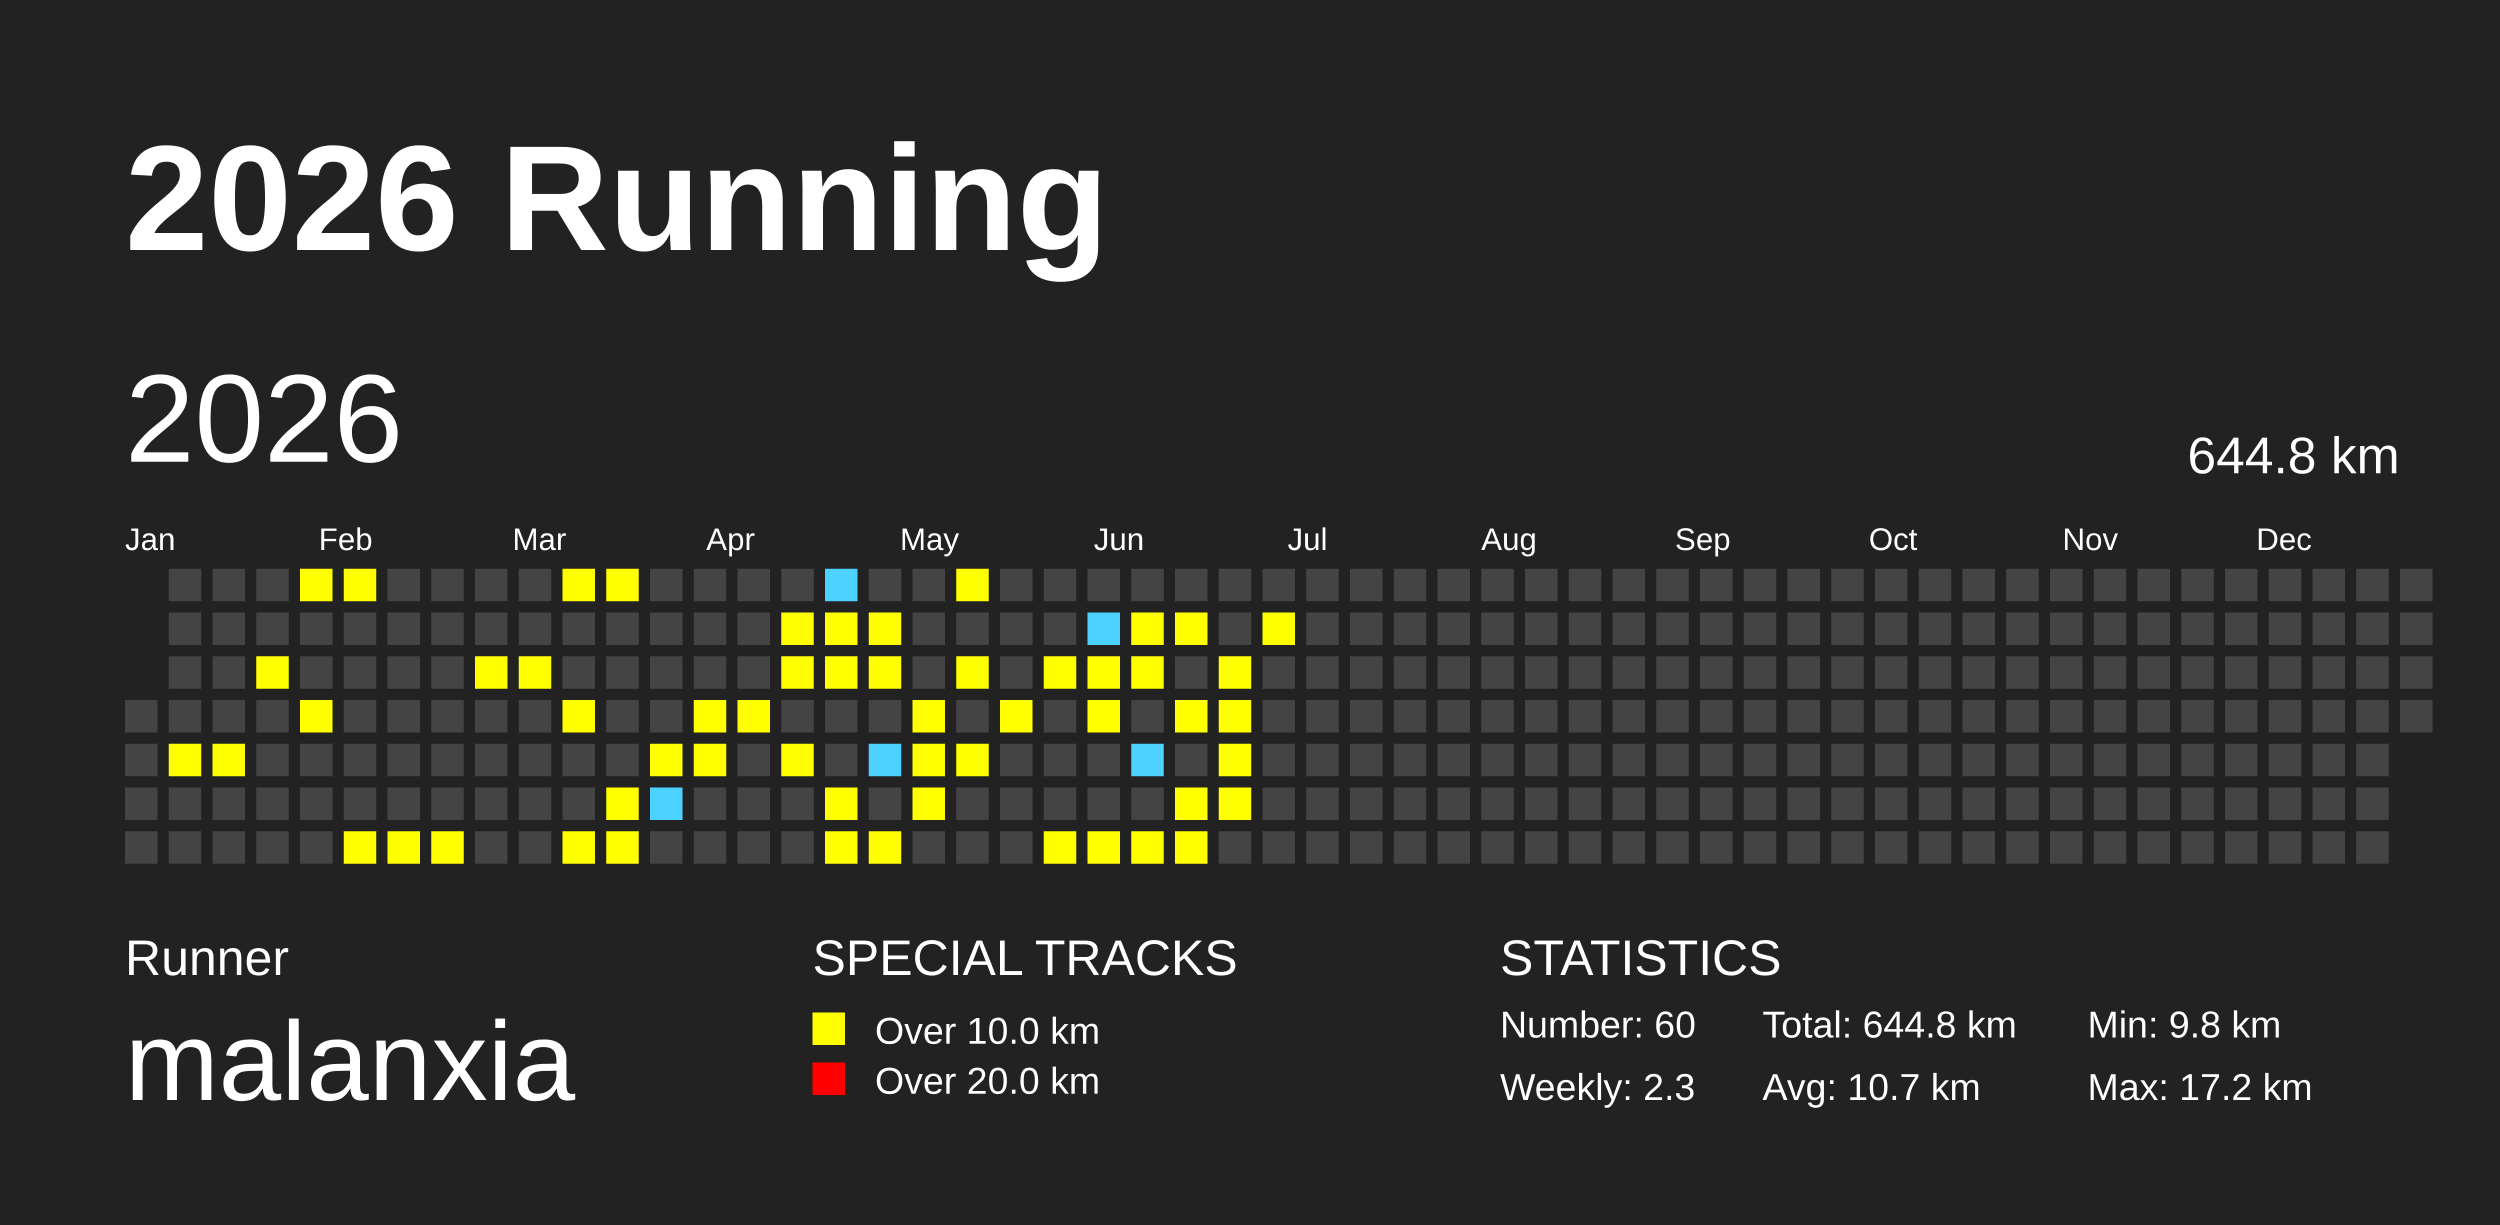
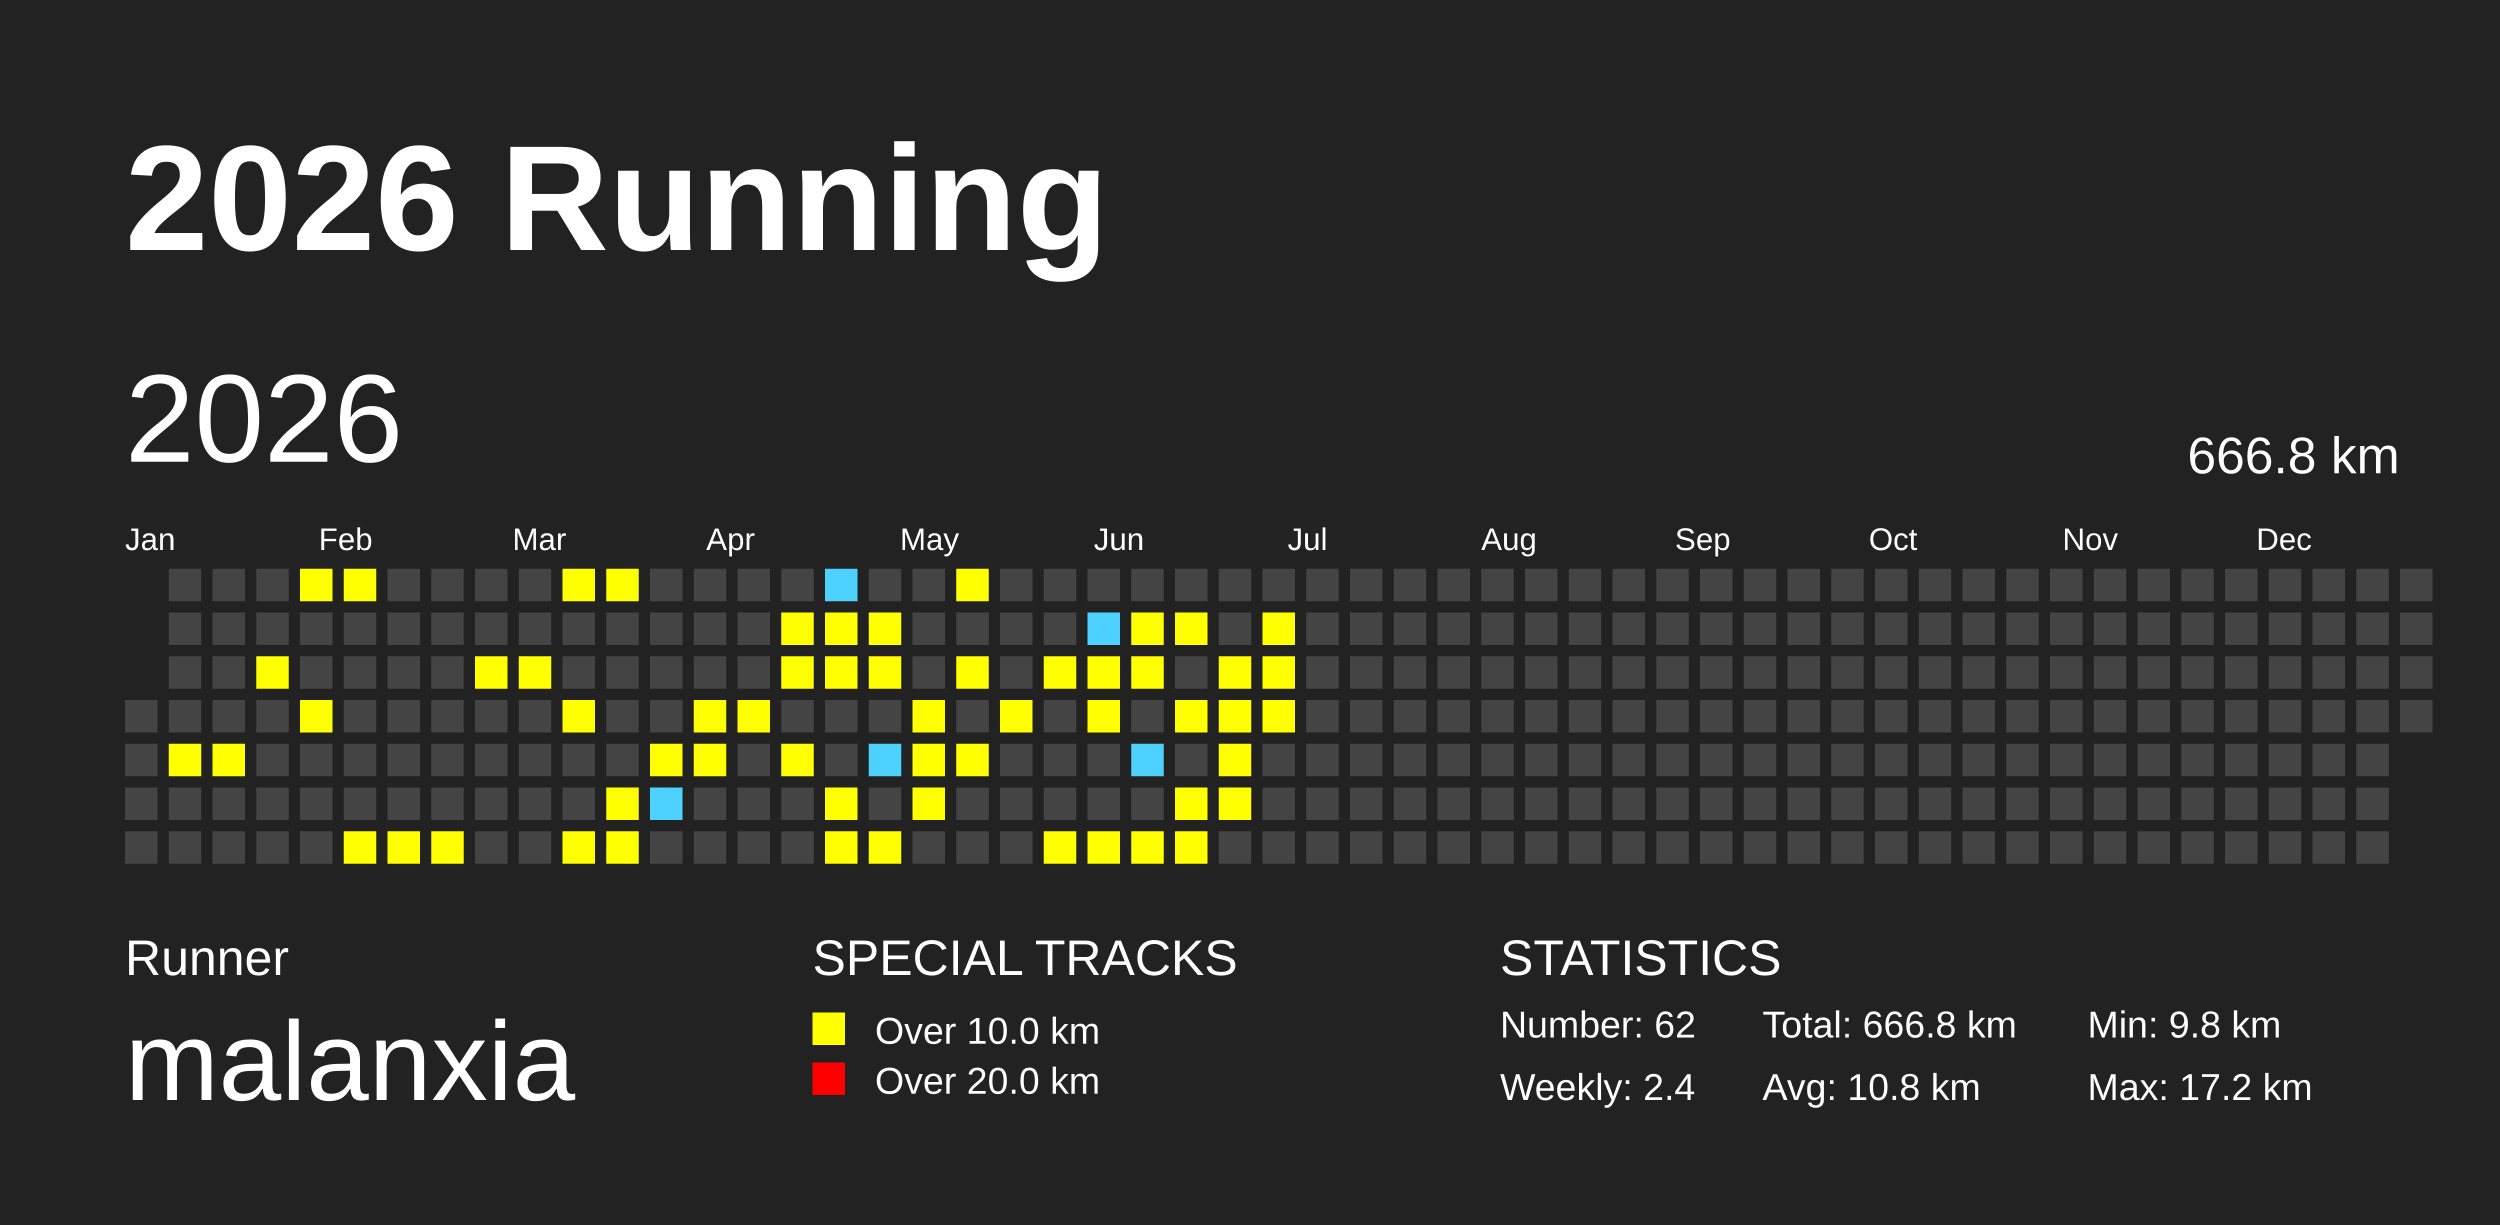
<svg xmlns="http://www.w3.org/2000/svg" baseProfile="full" height="98mm" version="1.1" viewBox="0,0,200,98" width="200mm">
  <defs />
  <rect fill="#222222" height="98" width="200" x="0" y="0" />
  <text fill="#FFFFFF" style="font-size:12px; font-family:Arial; font-weight:bold;" x="10" y="20">2026 Running</text>
  <text fill="#FFFFFF" style="font-size:4px; font-family:Arial" x="10" y="78">Runner</text>
  <text fill="#FFFFFF" style="font-size:9px; font-family:Arial" x="10" y="88">malanxia</text>
  <text fill="#FFFFFF" style="font-size:4px; font-family:Arial" x="65" y="78">SPECIAL TRACKS</text>
  <rect fill="yellow" height="2.6" width="2.6" x="65" y="81" />
  <text fill="#FFFFFF" style="font-size:3px; font-family:Arial" x="70" y="83.5">Over 10.0 km</text>
  <rect fill="red" height="2.6" width="2.6" x="65" y="85" />
  <text fill="#FFFFFF" style="font-size:3px; font-family:Arial" x="70" y="87.5">Over 20.0 km</text>
  <text fill="#FFFFFF" style="font-size:4px; font-family:Arial" x="120" y="78">STATISTICS</text>
-   <text fill="#FFFFFF" style="font-size:3px; font-family:Arial" x="120" y="83">Number: 60</text>
-   <text fill="#FFFFFF" style="font-size:3px; font-family:Arial" x="120" y="88">Weekly: 2.3</text>
-   <text fill="#FFFFFF" style="font-size:3px; font-family:Arial" x="141" y="83">Total: 644.8 km</text>
-   <text fill="#FFFFFF" style="font-size:3px; font-family:Arial" x="141" y="88">Avg: 10.7 km</text>
+   <text fill="#FFFFFF" style="font-size:3px; font-family:Arial" x="120" y="83">Number: 62</text>
+   <text fill="#FFFFFF" style="font-size:3px; font-family:Arial" x="120" y="88">Weekly: 2.4</text>
+   <text fill="#FFFFFF" style="font-size:3px; font-family:Arial" x="141" y="83">Total: 666.8 km</text>
+   <text fill="#FFFFFF" style="font-size:3px; font-family:Arial" x="141" y="88">Avg: 10.8 km</text>
  <text fill="#FFFFFF" style="font-size:3px; font-family:Arial" x="167" y="83">Min: 9.8 km</text>
  <text fill="#FFFFFF" style="font-size:3px; font-family:Arial" x="167" y="88">Max: 17.2 km</text>
  <text dominant-baseline="hanging" fill="#FFFFFF" style="font-size:10.0px; font-family:Arial;" x="10" y="30">2026</text>
-   <text dominant-baseline="hanging" fill="#FFFFFF" style="font-size:4.125px; font-family:Arial;" x="175" y="35">644.8 km</text>
+   <text dominant-baseline="hanging" fill="#FFFFFF" style="font-size:4.125px; font-family:Arial;" x="175" y="35">666.8 km</text>
  <text fill="#FFFFFF" style="font-size:2.5px; font-family:Arial" x="10.0" y="44">Jan</text>
  <text fill="#FFFFFF" style="font-size:2.5px; font-family:Arial" x="25.5" y="44">Feb</text>
  <text fill="#FFFFFF" style="font-size:2.5px; font-family:Arial" x="41.0" y="44">Mar</text>
  <text fill="#FFFFFF" style="font-size:2.5px; font-family:Arial" x="56.5" y="44">Apr</text>
  <text fill="#FFFFFF" style="font-size:2.5px; font-family:Arial" x="72.0" y="44">May</text>
  <text fill="#FFFFFF" style="font-size:2.5px; font-family:Arial" x="87.5" y="44">Jun</text>
  <text fill="#FFFFFF" style="font-size:2.5px; font-family:Arial" x="103.0" y="44">Jul</text>
  <text fill="#FFFFFF" style="font-size:2.5px; font-family:Arial" x="118.5" y="44">Aug</text>
  <text fill="#FFFFFF" style="font-size:2.5px; font-family:Arial" x="134.0" y="44">Sep</text>
  <text fill="#FFFFFF" style="font-size:2.5px; font-family:Arial" x="149.5" y="44">Oct</text>
  <text fill="#FFFFFF" style="font-size:2.5px; font-family:Arial" x="165.0" y="44">Nov</text>
  <text fill="#FFFFFF" style="font-size:2.5px; font-family:Arial" x="180.5" y="44">Dec</text>
  <rect fill="#444444" height="2.6" width="2.6" x="10.0" y="56.0" />
  <rect fill="#444444" height="2.6" width="2.6" x="10.0" y="59.5" />
  <rect fill="#444444" height="2.6" width="2.6" x="10.0" y="63.0" />
  <rect fill="#444444" height="2.6" width="2.6" x="10.0" y="66.5" />
  <rect fill="#444444" height="2.6" width="2.6" x="13.5" y="45.5" />
  <rect fill="#444444" height="2.6" width="2.6" x="13.5" y="49.0" />
  <rect fill="#444444" height="2.6" width="2.6" x="13.5" y="52.5" />
  <rect fill="#444444" height="2.6" width="2.6" x="13.5" y="56.0" />
  <rect fill="yellow" height="2.6" width="2.6" x="13.5" y="59.5" />
  <rect fill="#444444" height="2.6" width="2.6" x="13.5" y="63.0" />
  <rect fill="#444444" height="2.6" width="2.6" x="13.5" y="66.5" />
  <rect fill="#444444" height="2.6" width="2.6" x="17.0" y="45.5" />
  <rect fill="#444444" height="2.6" width="2.6" x="17.0" y="49.0" />
  <rect fill="#444444" height="2.6" width="2.6" x="17.0" y="52.5" />
  <rect fill="#444444" height="2.6" width="2.6" x="17.0" y="56.0" />
  <rect fill="yellow" height="2.6" width="2.6" x="17.0" y="59.5" />
  <rect fill="#444444" height="2.6" width="2.6" x="17.0" y="63.0" />
  <rect fill="#444444" height="2.6" width="2.6" x="17.0" y="66.5" />
  <rect fill="#444444" height="2.6" width="2.6" x="20.5" y="45.5" />
  <rect fill="#444444" height="2.6" width="2.6" x="20.5" y="49.0" />
  <rect fill="yellow" height="2.6" width="2.6" x="20.5" y="52.5" />
  <rect fill="#444444" height="2.6" width="2.6" x="20.5" y="56.0" />
  <rect fill="#444444" height="2.6" width="2.6" x="20.5" y="59.5" />
  <rect fill="#444444" height="2.6" width="2.6" x="20.5" y="63.0" />
  <rect fill="#444444" height="2.6" width="2.6" x="20.5" y="66.5" />
  <rect fill="yellow" height="2.6" width="2.6" x="24.0" y="45.5" />
  <rect fill="#444444" height="2.6" width="2.6" x="24.0" y="49.0" />
  <rect fill="#444444" height="2.6" width="2.6" x="24.0" y="52.5" />
  <rect fill="yellow" height="2.6" width="2.6" x="24.0" y="56.0" />
  <rect fill="#444444" height="2.6" width="2.6" x="24.0" y="59.5" />
  <rect fill="#444444" height="2.6" width="2.6" x="24.0" y="63.0" />
  <rect fill="#444444" height="2.6" width="2.6" x="24.0" y="66.5" />
  <rect fill="yellow" height="2.6" width="2.6" x="27.5" y="45.5" />
  <rect fill="#444444" height="2.6" width="2.6" x="27.5" y="49.0" />
  <rect fill="#444444" height="2.6" width="2.6" x="27.5" y="52.5" />
  <rect fill="#444444" height="2.6" width="2.6" x="27.5" y="56.0" />
  <rect fill="#444444" height="2.6" width="2.6" x="27.5" y="59.5" />
  <rect fill="#444444" height="2.6" width="2.6" x="27.5" y="63.0" />
  <rect fill="yellow" height="2.6" width="2.6" x="27.5" y="66.5" />
  <rect fill="#444444" height="2.6" width="2.6" x="31.0" y="45.5" />
  <rect fill="#444444" height="2.6" width="2.6" x="31.0" y="49.0" />
  <rect fill="#444444" height="2.6" width="2.6" x="31.0" y="52.5" />
  <rect fill="#444444" height="2.6" width="2.6" x="31.0" y="56.0" />
  <rect fill="#444444" height="2.6" width="2.6" x="31.0" y="59.5" />
  <rect fill="#444444" height="2.6" width="2.6" x="31.0" y="63.0" />
  <rect fill="yellow" height="2.6" width="2.6" x="31.0" y="66.5" />
  <rect fill="#444444" height="2.6" width="2.6" x="34.5" y="45.5" />
  <rect fill="#444444" height="2.6" width="2.6" x="34.5" y="49.0" />
  <rect fill="#444444" height="2.6" width="2.6" x="34.5" y="52.5" />
  <rect fill="#444444" height="2.6" width="2.6" x="34.5" y="56.0" />
  <rect fill="#444444" height="2.6" width="2.6" x="34.5" y="59.5" />
  <rect fill="#444444" height="2.6" width="2.6" x="34.5" y="63.0" />
  <rect fill="yellow" height="2.6" width="2.6" x="34.5" y="66.5" />
  <rect fill="#444444" height="2.6" width="2.6" x="38.0" y="45.5" />
  <rect fill="#444444" height="2.6" width="2.6" x="38.0" y="49.0" />
  <rect fill="yellow" height="2.6" width="2.6" x="38.0" y="52.5" />
  <rect fill="#444444" height="2.6" width="2.6" x="38.0" y="56.0" />
  <rect fill="#444444" height="2.6" width="2.6" x="38.0" y="59.5" />
  <rect fill="#444444" height="2.6" width="2.6" x="38.0" y="63.0" />
  <rect fill="#444444" height="2.6" width="2.6" x="38.0" y="66.5" />
  <rect fill="#444444" height="2.6" width="2.6" x="41.5" y="45.5" />
  <rect fill="#444444" height="2.6" width="2.6" x="41.5" y="49.0" />
  <rect fill="yellow" height="2.6" width="2.6" x="41.5" y="52.5" />
  <rect fill="#444444" height="2.6" width="2.6" x="41.5" y="56.0" />
  <rect fill="#444444" height="2.6" width="2.6" x="41.5" y="59.5" />
  <rect fill="#444444" height="2.6" width="2.6" x="41.5" y="63.0" />
  <rect fill="#444444" height="2.6" width="2.6" x="41.5" y="66.5" />
  <rect fill="yellow" height="2.6" width="2.6" x="45.0" y="45.5" />
  <rect fill="#444444" height="2.6" width="2.6" x="45.0" y="49.0" />
  <rect fill="#444444" height="2.6" width="2.6" x="45.0" y="52.5" />
  <rect fill="yellow" height="2.6" width="2.6" x="45.0" y="56.0" />
  <rect fill="#444444" height="2.6" width="2.6" x="45.0" y="59.5" />
  <rect fill="#444444" height="2.6" width="2.6" x="45.0" y="63.0" />
  <rect fill="yellow" height="2.6" width="2.6" x="45.0" y="66.5" />
  <rect fill="yellow" height="2.6" width="2.6" x="48.5" y="45.5" />
  <rect fill="#444444" height="2.6" width="2.6" x="48.5" y="49.0" />
  <rect fill="#444444" height="2.6" width="2.6" x="48.5" y="52.5" />
  <rect fill="#444444" height="2.6" width="2.6" x="48.5" y="56.0" />
  <rect fill="#444444" height="2.6" width="2.6" x="48.5" y="59.5" />
  <rect fill="yellow" height="2.6" width="2.6" x="48.5" y="63.0" />
  <rect fill="yellow" height="2.6" width="2.6" x="48.5" y="66.5" />
  <rect fill="#444444" height="2.6" width="2.6" x="52.0" y="45.5" />
  <rect fill="#444444" height="2.6" width="2.6" x="52.0" y="49.0" />
  <rect fill="#444444" height="2.6" width="2.6" x="52.0" y="52.5" />
  <rect fill="#444444" height="2.6" width="2.6" x="52.0" y="56.0" />
  <rect fill="yellow" height="2.6" width="2.6" x="52.0" y="59.5" />
  <rect fill="#4DD2FF" height="2.6" width="2.6" x="52.0" y="63.0" />
  <rect fill="#444444" height="2.6" width="2.6" x="52.0" y="66.5" />
  <rect fill="#444444" height="2.6" width="2.6" x="55.5" y="45.5" />
  <rect fill="#444444" height="2.6" width="2.6" x="55.5" y="49.0" />
  <rect fill="#444444" height="2.6" width="2.6" x="55.5" y="52.5" />
  <rect fill="yellow" height="2.6" width="2.6" x="55.5" y="56.0" />
  <rect fill="yellow" height="2.6" width="2.6" x="55.5" y="59.5" />
  <rect fill="#444444" height="2.6" width="2.6" x="55.5" y="63.0" />
  <rect fill="#444444" height="2.6" width="2.6" x="55.5" y="66.5" />
  <rect fill="#444444" height="2.6" width="2.6" x="59.0" y="45.5" />
  <rect fill="#444444" height="2.6" width="2.6" x="59.0" y="49.0" />
  <rect fill="#444444" height="2.6" width="2.6" x="59.0" y="52.5" />
  <rect fill="yellow" height="2.6" width="2.6" x="59.0" y="56.0" />
  <rect fill="#444444" height="2.6" width="2.6" x="59.0" y="59.5" />
  <rect fill="#444444" height="2.6" width="2.6" x="59.0" y="63.0" />
  <rect fill="#444444" height="2.6" width="2.6" x="59.0" y="66.5" />
  <rect fill="#444444" height="2.6" width="2.6" x="62.5" y="45.5" />
  <rect fill="yellow" height="2.6" width="2.6" x="62.5" y="49.0" />
  <rect fill="yellow" height="2.6" width="2.6" x="62.5" y="52.5" />
  <rect fill="#444444" height="2.6" width="2.6" x="62.5" y="56.0" />
  <rect fill="yellow" height="2.6" width="2.6" x="62.5" y="59.5" />
  <rect fill="#444444" height="2.6" width="2.6" x="62.5" y="63.0" />
  <rect fill="#444444" height="2.6" width="2.6" x="62.5" y="66.5" />
  <rect fill="#4DD2FF" height="2.6" width="2.6" x="66.0" y="45.5" />
  <rect fill="yellow" height="2.6" width="2.6" x="66.0" y="49.0" />
  <rect fill="yellow" height="2.6" width="2.6" x="66.0" y="52.5" />
  <rect fill="#444444" height="2.6" width="2.6" x="66.0" y="56.0" />
  <rect fill="#444444" height="2.6" width="2.6" x="66.0" y="59.5" />
  <rect fill="yellow" height="2.6" width="2.6" x="66.0" y="63.0" />
  <rect fill="yellow" height="2.6" width="2.6" x="66.0" y="66.5" />
  <rect fill="#444444" height="2.6" width="2.6" x="69.5" y="45.5" />
  <rect fill="yellow" height="2.6" width="2.6" x="69.5" y="49.0" />
  <rect fill="yellow" height="2.6" width="2.6" x="69.5" y="52.5" />
  <rect fill="#444444" height="2.6" width="2.6" x="69.5" y="56.0" />
  <rect fill="#4DD2FF" height="2.6" width="2.6" x="69.5" y="59.5" />
  <rect fill="#444444" height="2.6" width="2.6" x="69.5" y="63.0" />
  <rect fill="yellow" height="2.6" width="2.6" x="69.5" y="66.5" />
  <rect fill="#444444" height="2.6" width="2.6" x="73.0" y="45.5" />
  <rect fill="#444444" height="2.6" width="2.6" x="73.0" y="49.0" />
  <rect fill="#444444" height="2.6" width="2.6" x="73.0" y="52.5" />
  <rect fill="yellow" height="2.6" width="2.6" x="73.0" y="56.0" />
  <rect fill="yellow" height="2.6" width="2.6" x="73.0" y="59.5" />
  <rect fill="yellow" height="2.6" width="2.6" x="73.0" y="63.0" />
  <rect fill="#444444" height="2.6" width="2.6" x="73.0" y="66.5" />
  <rect fill="yellow" height="2.6" width="2.6" x="76.5" y="45.5" />
  <rect fill="#444444" height="2.6" width="2.6" x="76.5" y="49.0" />
  <rect fill="yellow" height="2.6" width="2.6" x="76.5" y="52.5" />
  <rect fill="#444444" height="2.6" width="2.6" x="76.5" y="56.0" />
  <rect fill="yellow" height="2.6" width="2.6" x="76.5" y="59.5" />
  <rect fill="#444444" height="2.6" width="2.6" x="76.5" y="63.0" />
  <rect fill="#444444" height="2.6" width="2.6" x="76.5" y="66.5" />
  <rect fill="#444444" height="2.6" width="2.6" x="80.0" y="45.5" />
  <rect fill="#444444" height="2.6" width="2.6" x="80.0" y="49.0" />
  <rect fill="#444444" height="2.6" width="2.6" x="80.0" y="52.5" />
  <rect fill="yellow" height="2.6" width="2.6" x="80.0" y="56.0" />
  <rect fill="#444444" height="2.6" width="2.6" x="80.0" y="59.5" />
  <rect fill="#444444" height="2.6" width="2.6" x="80.0" y="63.0" />
  <rect fill="#444444" height="2.6" width="2.6" x="80.0" y="66.5" />
  <rect fill="#444444" height="2.6" width="2.6" x="83.5" y="45.5" />
  <rect fill="#444444" height="2.6" width="2.6" x="83.5" y="49.0" />
  <rect fill="yellow" height="2.6" width="2.6" x="83.5" y="52.5" />
  <rect fill="#444444" height="2.6" width="2.6" x="83.5" y="56.0" />
  <rect fill="#444444" height="2.6" width="2.6" x="83.5" y="59.5" />
  <rect fill="#444444" height="2.6" width="2.6" x="83.5" y="63.0" />
  <rect fill="yellow" height="2.6" width="2.6" x="83.5" y="66.5" />
  <rect fill="#444444" height="2.6" width="2.6" x="87.0" y="45.5" />
  <rect fill="#4DD2FF" height="2.6" width="2.6" x="87.0" y="49.0" />
  <rect fill="yellow" height="2.6" width="2.6" x="87.0" y="52.5" />
  <rect fill="yellow" height="2.6" width="2.6" x="87.0" y="56.0" />
  <rect fill="#444444" height="2.6" width="2.6" x="87.0" y="59.5" />
  <rect fill="#444444" height="2.6" width="2.6" x="87.0" y="63.0" />
  <rect fill="yellow" height="2.6" width="2.6" x="87.0" y="66.5" />
  <rect fill="#444444" height="2.6" width="2.6" x="90.5" y="45.5" />
  <rect fill="yellow" height="2.6" width="2.6" x="90.5" y="49.0" />
  <rect fill="yellow" height="2.6" width="2.6" x="90.5" y="52.5" />
  <rect fill="#444444" height="2.6" width="2.6" x="90.5" y="56.0" />
  <rect fill="#4DD2FF" height="2.6" width="2.6" x="90.5" y="59.5" />
  <rect fill="#444444" height="2.6" width="2.6" x="90.5" y="63.0" />
  <rect fill="yellow" height="2.6" width="2.6" x="90.5" y="66.5" />
  <rect fill="#444444" height="2.6" width="2.6" x="94.0" y="45.5" />
  <rect fill="yellow" height="2.6" width="2.6" x="94.0" y="49.0" />
  <rect fill="#444444" height="2.6" width="2.6" x="94.0" y="52.5" />
  <rect fill="yellow" height="2.6" width="2.6" x="94.0" y="56.0" />
  <rect fill="#444444" height="2.6" width="2.6" x="94.0" y="59.5" />
  <rect fill="yellow" height="2.6" width="2.6" x="94.0" y="63.0" />
  <rect fill="yellow" height="2.6" width="2.6" x="94.0" y="66.5" />
  <rect fill="#444444" height="2.6" width="2.6" x="97.5" y="45.5" />
  <rect fill="#444444" height="2.6" width="2.6" x="97.5" y="49.0" />
  <rect fill="yellow" height="2.6" width="2.6" x="97.5" y="52.5" />
  <rect fill="yellow" height="2.6" width="2.6" x="97.5" y="56.0" />
  <rect fill="yellow" height="2.6" width="2.6" x="97.5" y="59.5" />
  <rect fill="yellow" height="2.6" width="2.6" x="97.5" y="63.0" />
  <rect fill="#444444" height="2.6" width="2.6" x="97.5" y="66.5" />
  <rect fill="#444444" height="2.6" width="2.6" x="101.0" y="45.5" />
  <rect fill="yellow" height="2.6" width="2.6" x="101.0" y="49.0" />
-   <rect fill="#444444" height="2.6" width="2.6" x="101.0" y="52.5" />
-   <rect fill="#444444" height="2.6" width="2.6" x="101.0" y="56.0" />
+   <rect fill="yellow" height="2.6" width="2.6" x="101.0" y="52.5" />
+   <rect fill="yellow" height="2.6" width="2.6" x="101.0" y="56.0" />
  <rect fill="#444444" height="2.6" width="2.6" x="101.0" y="59.5" />
  <rect fill="#444444" height="2.6" width="2.6" x="101.0" y="63.0" />
  <rect fill="#444444" height="2.6" width="2.6" x="101.0" y="66.5" />
  <rect fill="#444444" height="2.6" width="2.6" x="104.5" y="45.5" />
  <rect fill="#444444" height="2.6" width="2.6" x="104.5" y="49.0" />
  <rect fill="#444444" height="2.6" width="2.6" x="104.5" y="52.5" />
  <rect fill="#444444" height="2.6" width="2.6" x="104.5" y="56.0" />
  <rect fill="#444444" height="2.6" width="2.6" x="104.5" y="59.5" />
  <rect fill="#444444" height="2.6" width="2.6" x="104.5" y="63.0" />
  <rect fill="#444444" height="2.6" width="2.6" x="104.5" y="66.5" />
  <rect fill="#444444" height="2.6" width="2.6" x="108.0" y="45.5" />
  <rect fill="#444444" height="2.6" width="2.6" x="108.0" y="49.0" />
  <rect fill="#444444" height="2.6" width="2.6" x="108.0" y="52.5" />
  <rect fill="#444444" height="2.6" width="2.6" x="108.0" y="56.0" />
  <rect fill="#444444" height="2.6" width="2.6" x="108.0" y="59.5" />
  <rect fill="#444444" height="2.6" width="2.6" x="108.0" y="63.0" />
  <rect fill="#444444" height="2.6" width="2.6" x="108.0" y="66.5" />
  <rect fill="#444444" height="2.6" width="2.6" x="111.5" y="45.5" />
  <rect fill="#444444" height="2.6" width="2.6" x="111.5" y="49.0" />
  <rect fill="#444444" height="2.6" width="2.6" x="111.5" y="52.5" />
  <rect fill="#444444" height="2.6" width="2.6" x="111.5" y="56.0" />
  <rect fill="#444444" height="2.6" width="2.6" x="111.5" y="59.5" />
  <rect fill="#444444" height="2.6" width="2.6" x="111.5" y="63.0" />
  <rect fill="#444444" height="2.6" width="2.6" x="111.5" y="66.5" />
  <rect fill="#444444" height="2.6" width="2.6" x="115.0" y="45.5" />
  <rect fill="#444444" height="2.6" width="2.6" x="115.0" y="49.0" />
  <rect fill="#444444" height="2.6" width="2.6" x="115.0" y="52.5" />
  <rect fill="#444444" height="2.6" width="2.6" x="115.0" y="56.0" />
  <rect fill="#444444" height="2.6" width="2.6" x="115.0" y="59.5" />
  <rect fill="#444444" height="2.6" width="2.6" x="115.0" y="63.0" />
  <rect fill="#444444" height="2.6" width="2.6" x="115.0" y="66.5" />
  <rect fill="#444444" height="2.6" width="2.6" x="118.5" y="45.5" />
  <rect fill="#444444" height="2.6" width="2.6" x="118.5" y="49.0" />
  <rect fill="#444444" height="2.6" width="2.6" x="118.5" y="52.5" />
  <rect fill="#444444" height="2.6" width="2.6" x="118.5" y="56.0" />
  <rect fill="#444444" height="2.6" width="2.6" x="118.5" y="59.5" />
  <rect fill="#444444" height="2.6" width="2.6" x="118.5" y="63.0" />
  <rect fill="#444444" height="2.6" width="2.6" x="118.5" y="66.5" />
  <rect fill="#444444" height="2.6" width="2.6" x="122.0" y="45.5" />
  <rect fill="#444444" height="2.6" width="2.6" x="122.0" y="49.0" />
  <rect fill="#444444" height="2.6" width="2.6" x="122.0" y="52.5" />
  <rect fill="#444444" height="2.6" width="2.6" x="122.0" y="56.0" />
  <rect fill="#444444" height="2.6" width="2.6" x="122.0" y="59.5" />
  <rect fill="#444444" height="2.6" width="2.6" x="122.0" y="63.0" />
  <rect fill="#444444" height="2.6" width="2.6" x="122.0" y="66.5" />
  <rect fill="#444444" height="2.6" width="2.6" x="125.5" y="45.5" />
  <rect fill="#444444" height="2.6" width="2.6" x="125.5" y="49.0" />
  <rect fill="#444444" height="2.6" width="2.6" x="125.5" y="52.5" />
  <rect fill="#444444" height="2.6" width="2.6" x="125.5" y="56.0" />
  <rect fill="#444444" height="2.6" width="2.6" x="125.5" y="59.5" />
  <rect fill="#444444" height="2.6" width="2.6" x="125.5" y="63.0" />
  <rect fill="#444444" height="2.6" width="2.6" x="125.5" y="66.5" />
  <rect fill="#444444" height="2.6" width="2.6" x="129.0" y="45.5" />
  <rect fill="#444444" height="2.6" width="2.6" x="129.0" y="49.0" />
  <rect fill="#444444" height="2.6" width="2.6" x="129.0" y="52.5" />
  <rect fill="#444444" height="2.6" width="2.6" x="129.0" y="56.0" />
  <rect fill="#444444" height="2.6" width="2.6" x="129.0" y="59.5" />
  <rect fill="#444444" height="2.6" width="2.6" x="129.0" y="63.0" />
  <rect fill="#444444" height="2.6" width="2.6" x="129.0" y="66.5" />
  <rect fill="#444444" height="2.6" width="2.6" x="132.5" y="45.5" />
  <rect fill="#444444" height="2.6" width="2.6" x="132.5" y="49.0" />
  <rect fill="#444444" height="2.6" width="2.6" x="132.5" y="52.5" />
  <rect fill="#444444" height="2.6" width="2.6" x="132.5" y="56.0" />
  <rect fill="#444444" height="2.6" width="2.6" x="132.5" y="59.5" />
  <rect fill="#444444" height="2.6" width="2.6" x="132.5" y="63.0" />
  <rect fill="#444444" height="2.6" width="2.6" x="132.5" y="66.5" />
  <rect fill="#444444" height="2.6" width="2.6" x="136.0" y="45.5" />
  <rect fill="#444444" height="2.6" width="2.6" x="136.0" y="49.0" />
  <rect fill="#444444" height="2.6" width="2.6" x="136.0" y="52.5" />
  <rect fill="#444444" height="2.6" width="2.6" x="136.0" y="56.0" />
  <rect fill="#444444" height="2.6" width="2.6" x="136.0" y="59.5" />
  <rect fill="#444444" height="2.6" width="2.6" x="136.0" y="63.0" />
  <rect fill="#444444" height="2.6" width="2.6" x="136.0" y="66.5" />
  <rect fill="#444444" height="2.6" width="2.6" x="139.5" y="45.5" />
  <rect fill="#444444" height="2.6" width="2.6" x="139.5" y="49.0" />
  <rect fill="#444444" height="2.6" width="2.6" x="139.5" y="52.5" />
  <rect fill="#444444" height="2.6" width="2.6" x="139.5" y="56.0" />
  <rect fill="#444444" height="2.6" width="2.6" x="139.5" y="59.5" />
  <rect fill="#444444" height="2.6" width="2.6" x="139.5" y="63.0" />
  <rect fill="#444444" height="2.6" width="2.6" x="139.5" y="66.5" />
  <rect fill="#444444" height="2.6" width="2.6" x="143.0" y="45.5" />
  <rect fill="#444444" height="2.6" width="2.6" x="143.0" y="49.0" />
  <rect fill="#444444" height="2.6" width="2.6" x="143.0" y="52.5" />
  <rect fill="#444444" height="2.6" width="2.6" x="143.0" y="56.0" />
  <rect fill="#444444" height="2.6" width="2.6" x="143.0" y="59.5" />
  <rect fill="#444444" height="2.6" width="2.6" x="143.0" y="63.0" />
  <rect fill="#444444" height="2.6" width="2.6" x="143.0" y="66.5" />
  <rect fill="#444444" height="2.6" width="2.6" x="146.5" y="45.5" />
  <rect fill="#444444" height="2.6" width="2.6" x="146.5" y="49.0" />
  <rect fill="#444444" height="2.6" width="2.6" x="146.5" y="52.5" />
  <rect fill="#444444" height="2.6" width="2.6" x="146.5" y="56.0" />
  <rect fill="#444444" height="2.6" width="2.6" x="146.5" y="59.5" />
  <rect fill="#444444" height="2.6" width="2.6" x="146.5" y="63.0" />
  <rect fill="#444444" height="2.6" width="2.6" x="146.5" y="66.5" />
  <rect fill="#444444" height="2.6" width="2.6" x="150.0" y="45.5" />
  <rect fill="#444444" height="2.6" width="2.6" x="150.0" y="49.0" />
  <rect fill="#444444" height="2.6" width="2.6" x="150.0" y="52.5" />
  <rect fill="#444444" height="2.6" width="2.6" x="150.0" y="56.0" />
  <rect fill="#444444" height="2.6" width="2.6" x="150.0" y="59.5" />
  <rect fill="#444444" height="2.6" width="2.6" x="150.0" y="63.0" />
  <rect fill="#444444" height="2.6" width="2.6" x="150.0" y="66.5" />
  <rect fill="#444444" height="2.6" width="2.6" x="153.5" y="45.5" />
  <rect fill="#444444" height="2.6" width="2.6" x="153.5" y="49.0" />
  <rect fill="#444444" height="2.6" width="2.6" x="153.5" y="52.5" />
  <rect fill="#444444" height="2.6" width="2.6" x="153.5" y="56.0" />
  <rect fill="#444444" height="2.6" width="2.6" x="153.5" y="59.5" />
  <rect fill="#444444" height="2.6" width="2.6" x="153.5" y="63.0" />
  <rect fill="#444444" height="2.6" width="2.6" x="153.5" y="66.5" />
  <rect fill="#444444" height="2.6" width="2.6" x="157.0" y="45.5" />
  <rect fill="#444444" height="2.6" width="2.6" x="157.0" y="49.0" />
  <rect fill="#444444" height="2.6" width="2.6" x="157.0" y="52.5" />
  <rect fill="#444444" height="2.6" width="2.6" x="157.0" y="56.0" />
  <rect fill="#444444" height="2.6" width="2.6" x="157.0" y="59.5" />
  <rect fill="#444444" height="2.6" width="2.6" x="157.0" y="63.0" />
  <rect fill="#444444" height="2.6" width="2.6" x="157.0" y="66.5" />
  <rect fill="#444444" height="2.6" width="2.6" x="160.5" y="45.5" />
  <rect fill="#444444" height="2.6" width="2.6" x="160.5" y="49.0" />
  <rect fill="#444444" height="2.6" width="2.6" x="160.5" y="52.5" />
  <rect fill="#444444" height="2.6" width="2.6" x="160.5" y="56.0" />
  <rect fill="#444444" height="2.6" width="2.6" x="160.5" y="59.5" />
  <rect fill="#444444" height="2.6" width="2.6" x="160.5" y="63.0" />
  <rect fill="#444444" height="2.6" width="2.6" x="160.5" y="66.5" />
  <rect fill="#444444" height="2.6" width="2.6" x="164.0" y="45.5" />
  <rect fill="#444444" height="2.6" width="2.6" x="164.0" y="49.0" />
  <rect fill="#444444" height="2.6" width="2.6" x="164.0" y="52.5" />
  <rect fill="#444444" height="2.6" width="2.6" x="164.0" y="56.0" />
  <rect fill="#444444" height="2.6" width="2.6" x="164.0" y="59.5" />
  <rect fill="#444444" height="2.6" width="2.6" x="164.0" y="63.0" />
  <rect fill="#444444" height="2.6" width="2.6" x="164.0" y="66.5" />
  <rect fill="#444444" height="2.6" width="2.6" x="167.5" y="45.5" />
  <rect fill="#444444" height="2.6" width="2.6" x="167.5" y="49.0" />
  <rect fill="#444444" height="2.6" width="2.6" x="167.5" y="52.5" />
  <rect fill="#444444" height="2.6" width="2.6" x="167.5" y="56.0" />
  <rect fill="#444444" height="2.6" width="2.6" x="167.5" y="59.5" />
  <rect fill="#444444" height="2.6" width="2.6" x="167.5" y="63.0" />
  <rect fill="#444444" height="2.6" width="2.6" x="167.5" y="66.5" />
  <rect fill="#444444" height="2.6" width="2.6" x="171.0" y="45.5" />
  <rect fill="#444444" height="2.6" width="2.6" x="171.0" y="49.0" />
  <rect fill="#444444" height="2.6" width="2.6" x="171.0" y="52.5" />
  <rect fill="#444444" height="2.6" width="2.6" x="171.0" y="56.0" />
  <rect fill="#444444" height="2.6" width="2.6" x="171.0" y="59.5" />
  <rect fill="#444444" height="2.6" width="2.6" x="171.0" y="63.0" />
  <rect fill="#444444" height="2.6" width="2.6" x="171.0" y="66.5" />
  <rect fill="#444444" height="2.6" width="2.6" x="174.5" y="45.5" />
  <rect fill="#444444" height="2.6" width="2.6" x="174.5" y="49.0" />
  <rect fill="#444444" height="2.6" width="2.6" x="174.5" y="52.5" />
  <rect fill="#444444" height="2.6" width="2.6" x="174.5" y="56.0" />
  <rect fill="#444444" height="2.6" width="2.6" x="174.5" y="59.5" />
  <rect fill="#444444" height="2.6" width="2.6" x="174.5" y="63.0" />
  <rect fill="#444444" height="2.6" width="2.6" x="174.5" y="66.5" />
  <rect fill="#444444" height="2.6" width="2.6" x="178.0" y="45.5" />
  <rect fill="#444444" height="2.6" width="2.6" x="178.0" y="49.0" />
  <rect fill="#444444" height="2.6" width="2.6" x="178.0" y="52.5" />
  <rect fill="#444444" height="2.6" width="2.6" x="178.0" y="56.0" />
  <rect fill="#444444" height="2.6" width="2.6" x="178.0" y="59.5" />
  <rect fill="#444444" height="2.6" width="2.6" x="178.0" y="63.0" />
  <rect fill="#444444" height="2.6" width="2.6" x="178.0" y="66.5" />
  <rect fill="#444444" height="2.6" width="2.6" x="181.5" y="45.5" />
  <rect fill="#444444" height="2.6" width="2.6" x="181.5" y="49.0" />
  <rect fill="#444444" height="2.6" width="2.6" x="181.5" y="52.5" />
  <rect fill="#444444" height="2.6" width="2.6" x="181.5" y="56.0" />
  <rect fill="#444444" height="2.6" width="2.6" x="181.5" y="59.5" />
  <rect fill="#444444" height="2.6" width="2.6" x="181.5" y="63.0" />
  <rect fill="#444444" height="2.6" width="2.6" x="181.5" y="66.5" />
  <rect fill="#444444" height="2.6" width="2.6" x="185.0" y="45.5" />
  <rect fill="#444444" height="2.6" width="2.6" x="185.0" y="49.0" />
  <rect fill="#444444" height="2.6" width="2.6" x="185.0" y="52.5" />
  <rect fill="#444444" height="2.6" width="2.6" x="185.0" y="56.0" />
  <rect fill="#444444" height="2.6" width="2.6" x="185.0" y="59.5" />
  <rect fill="#444444" height="2.6" width="2.6" x="185.0" y="63.0" />
  <rect fill="#444444" height="2.6" width="2.6" x="185.0" y="66.5" />
  <rect fill="#444444" height="2.6" width="2.6" x="188.5" y="45.5" />
  <rect fill="#444444" height="2.6" width="2.6" x="188.5" y="49.0" />
  <rect fill="#444444" height="2.6" width="2.6" x="188.5" y="52.5" />
  <rect fill="#444444" height="2.6" width="2.6" x="188.5" y="56.0" />
  <rect fill="#444444" height="2.6" width="2.6" x="188.5" y="59.5" />
  <rect fill="#444444" height="2.6" width="2.6" x="188.5" y="63.0" />
  <rect fill="#444444" height="2.6" width="2.6" x="188.5" y="66.5" />
  <rect fill="#444444" height="2.6" width="2.6" x="192.0" y="45.5" />
  <rect fill="#444444" height="2.6" width="2.6" x="192.0" y="49.0" />
  <rect fill="#444444" height="2.6" width="2.6" x="192.0" y="52.5" />
  <rect fill="#444444" height="2.6" width="2.6" x="192.0" y="56.0" />
</svg>
